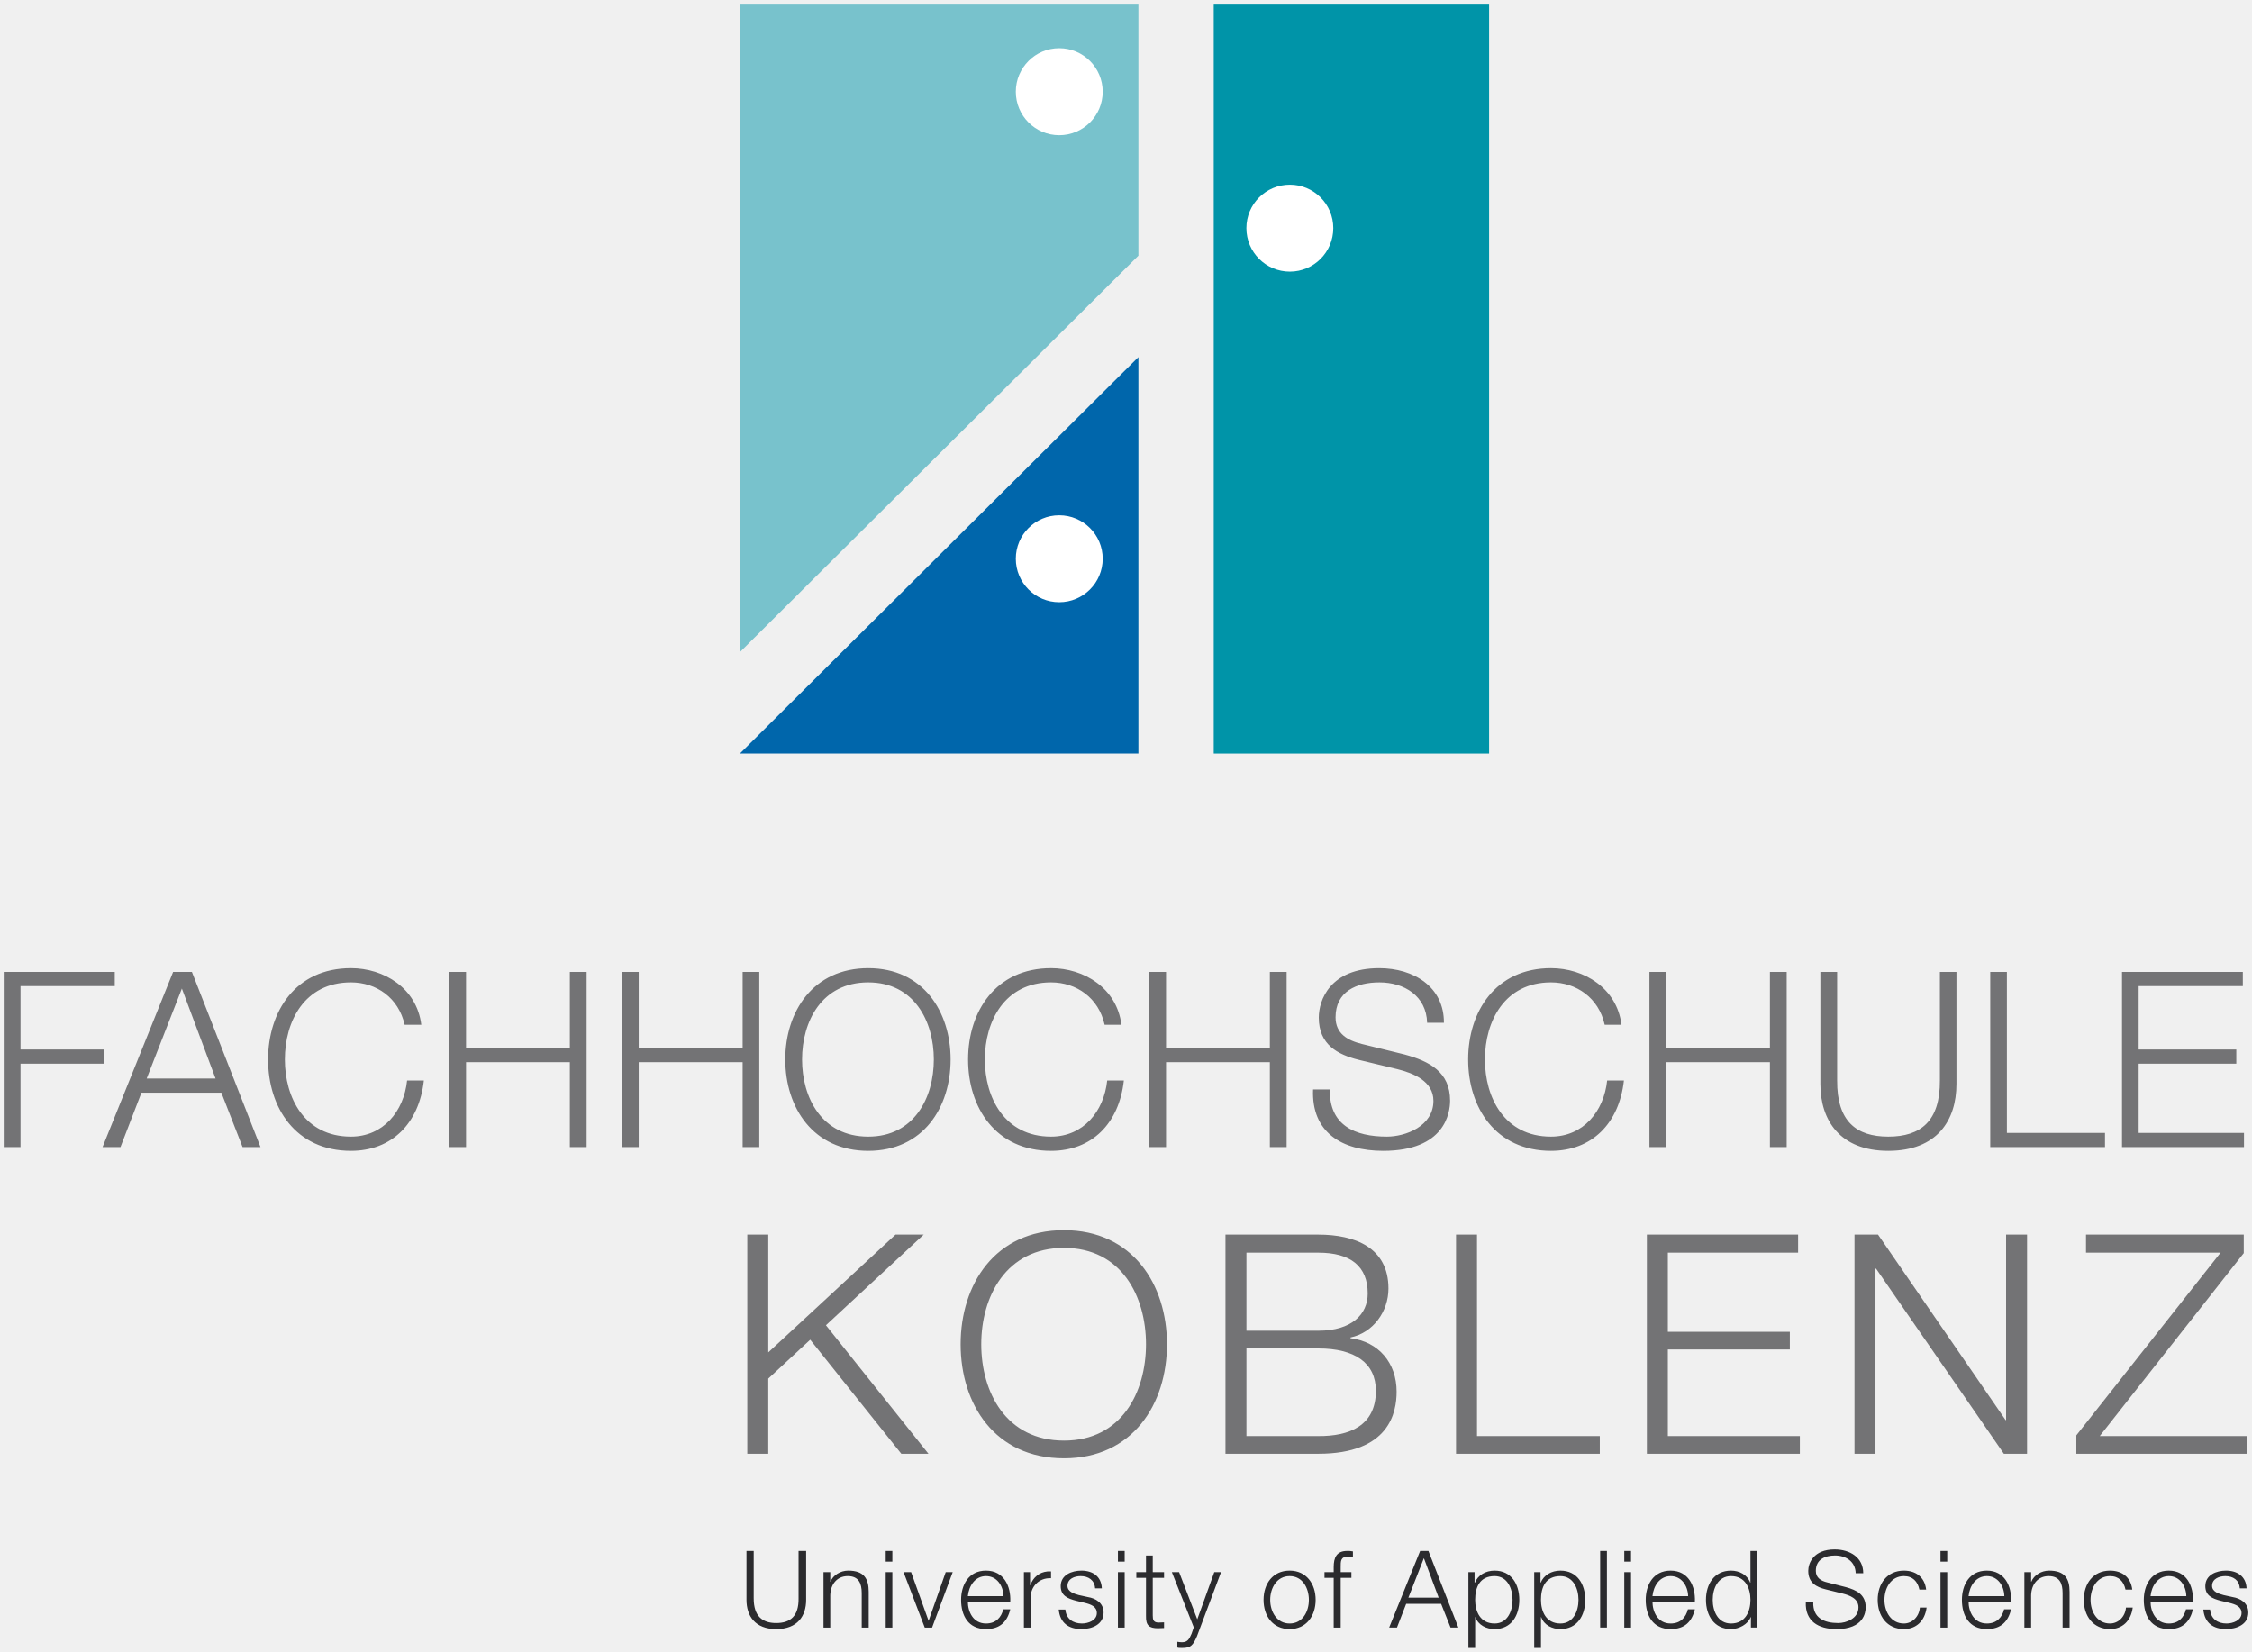
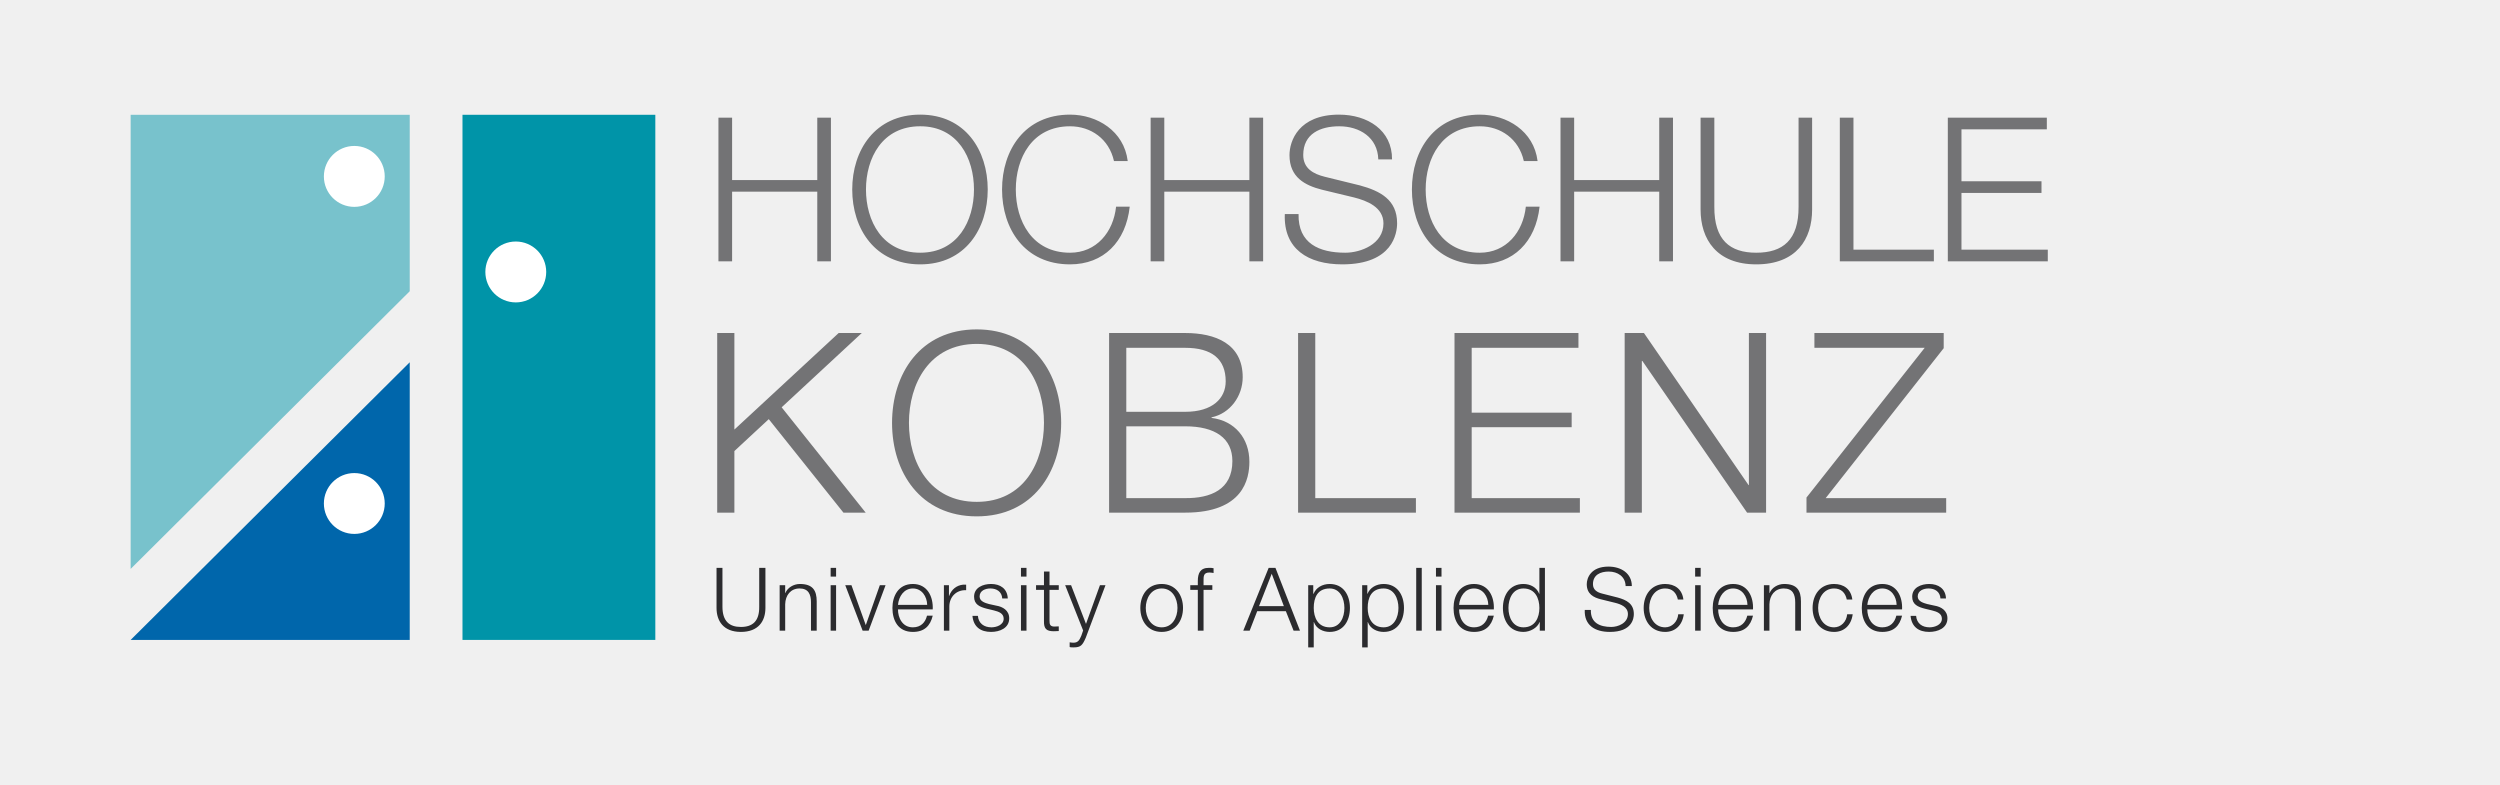
- <svg xmlns="http://www.w3.org/2000/svg" version="1.1" width="604.022" height="443.043" viewBox="0 0 483.218 354.434" id="svg2">
+ <svg xmlns="http://www.w3.org/2000/svg" version="1.1" width="957.48" height="300.488" viewBox="0 0 765.984 240.39" id="svg2">
  <defs id="defs4">
    <filter filterUnits="objectBoundingBox" x="0" y="0" width="1" height="1" color-interpolation-filters="sRGB" id="alpha">
      <feColorMatrix id="feColorMatrix37" values="0 0 0 0 1 0 0 0 0 1 0 0 0 0 1 0 0 0 1 0" in="SourceGraphic" type="matrix" />
    </filter>
    <clipPath id="clip9-1">
-       <path d="m 0,1052.363 744.098,0 L 744.098,0 0,0 0,1052.363 z m 0,0" id="path56-7" />
+       <path d="M 0,1052.363 H 744.098 V 0 H 0 Z m 0,0" id="path56-7" />
    </clipPath>
  </defs>
  <g transform="translate(-103.4885,-33.76809)" id="misc2svg">
-     <path d="m 262.25,34.568 0,139.141 85.509,-85.081 0,-54.061" id="path187" style="fill:#78c2cc;fill-opacity:1;fill-rule:nonzero;stroke:none" />
-     <path d="m 363.923,34.568 0,160.896 59.084,0 0,-160.896" id="path189" style="fill:#0094a8;fill-opacity:1;fill-rule:nonzero;stroke:none" />
-     <path d="m 347.759,110.394 0,85.07 -85.509,0" id="path191" style="fill:#0066ab;fill-opacity:1;fill-rule:nonzero;stroke:none" />
-     <g transform="matrix(2.742123,0,0,2.742123,-1339.879,-62.59522)" clip-path="url(#clip9-1)" id="g193">
+     <path d="M 143.519,68.937 V 208.079 l 85.509,-85.081 V 68.937" id="path187" style="fill:#78c2cc;fill-opacity:1;fill-rule:nonzero;stroke:none" />
+     <path d="M 245.192,68.937 V 229.834 h 59.084 V 68.937" id="path189" style="fill:#0094a8;fill-opacity:1;fill-rule:nonzero;stroke:none" />
+     <path d="m 229.029,144.764 v 85.07 h -85.509" id="path191" style="fill:#0066ab;fill-opacity:1;fill-rule:nonzero;stroke:none" />
+     <g transform="matrix(2.742123,0,0,2.742123,-1458.609,-28.22584)" clip-path="url(#clip9-1)" id="g193">
      <path d="m 609.254,45.723 c 1.879,0 3.402,-1.523 3.402,-3.402 0,-1.883 -1.523,-3.406 -3.402,-3.406 -1.875,0 -3.398,1.523 -3.398,3.406 0,1.879 1.523,3.402 3.398,3.402" id="path195" style="fill:#ffffff;fill-opacity:1;fill-rule:nonzero;stroke:none" />
      <path d="m 627.301,56.398 c 1.875,0 3.398,-1.523 3.398,-3.406 0,-1.875 -1.523,-3.398 -3.398,-3.398 -1.879,0 -3.402,1.523 -3.402,3.398 0,1.883 1.523,3.406 3.402,3.406" id="path197" style="fill:#ffffff;fill-opacity:1;fill-rule:nonzero;stroke:none" />
      <path d="m 609.254,82.266 c 1.879,0 3.402,-1.523 3.402,-3.402 0,-1.875 -1.523,-3.398 -3.402,-3.398 -1.879,0 -3.398,1.523 -3.398,3.398 0,1.879 1.52,3.402 3.398,3.402" id="path199" style="fill:#ffffff;fill-opacity:1;fill-rule:nonzero;stroke:none" />
    </g>
-     <path d="m 94.125,259.688 c -14.862,0 -22.219,11.646 -22.219,24.5 0,12.854 7.357,24.5 22.219,24.5 10.979,0 18.291,-7.36 19.562,-18.875 l -4.5,0 c -0.87,8.301 -6.426,15.062 -15.062,15.062 -12.452,0 -17.719,-10.445 -17.719,-20.688 0,-10.243 5.267,-20.688 17.719,-20.688 6.829,0 12.8,4.145 14.406,11.375 l 4.469,0 c -1.205,-9.841 -10.038,-15.188 -18.875,-15.188 z m 138.75,0 c -14.795,0 -22.25,11.646 -22.25,24.5 0,12.854 7.455,24.5 22.25,24.5 14.728,0 22.094,-11.646 22.094,-24.5 0,-12.854 -7.366,-24.5 -22.094,-24.5 z m 49.031,0 c -14.862,0 -22.25,11.646 -22.25,24.5 0,12.854 7.388,24.5 22.25,24.5 10.979,0 18.259,-7.36 19.531,-18.875 l -4.469,0 c -0.87,8.301 -6.426,15.062 -15.062,15.062 -12.452,0 -17.75,-10.445 -17.75,-20.688 0,-10.243 5.298,-20.688 17.75,-20.688 6.829,0 12.768,4.145 14.375,11.375 l 4.5,0 c -1.205,-9.841 -10.038,-15.188 -18.875,-15.188 z m 88.031,0 c -13.255,0 -16.219,8.631 -16.219,13.25 0,7.297 5.104,9.907 10.594,11.312 l 10.5,2.531 c 4.285,1.071 9.656,3.211 9.656,8.5 0,6.829 -7.515,9.594 -12.469,9.594 -8.569,0 -15.513,-3.016 -15.312,-12.656 l -4.5,0 c -0.469,11.448 7.632,16.469 18.812,16.469 16.603,0 17.938,-10.255 17.938,-13.469 0,-7.699 -5.56,-10.567 -12.188,-12.375 l -11.438,-2.812 c -3.816,-0.937 -7.094,-2.738 -7.094,-7.156 0,-6.962 5.622,-9.375 11.781,-9.375 6.628,0 12.58,3.614 12.781,10.844 l 4.5,0 c 0.067,-9.64 -8.105,-14.656 -17.344,-14.656 z m 46.062,0 c -14.862,0 -22.219,11.646 -22.219,24.5 0,12.854 7.357,24.5 22.219,24.5 10.979,0 18.29,-7.36 19.562,-18.875 l -4.5,0 c -0.87,8.301 -6.426,15.062 -15.062,15.062 -12.452,0 -17.719,-10.445 -17.719,-20.688 0,-10.243 5.267,-20.688 17.719,-20.688 6.829,0 12.8,4.145 14.406,11.375 l 4.5,0 C 433.701,265.034 424.837,259.688 416,259.688 z m -415,1 0,47 4.5,0 0,-22.375 22.469,0 0,-3.812 -22.469,0 0,-17 25.281,0 0,-3.812 -29.781,0 z m 45.438,0 -18.938,47 4.812,0 5.625,-14.594 21.438,0 5.688,14.594 4.812,0 -18.406,-47 -5.031,0 z m 74.062,0 0,47 4.5,0 0,-22.781 27.844,0 0,22.781 4.5,0 0,-47 -4.5,0 0,20.406 -27.844,0 0,-20.406 -4.5,0 z m 46.344,0 0,47 4.469,0 0,-22.781 27.875,0 0,22.781 4.469,0 0,-47 -4.469,0 0,20.406 -27.875,0 0,-20.406 -4.469,0 z m 141.438,0 0,47 4.469,0 0,-22.781 27.844,0 0,22.781 4.5,0 0,-47 -4.5,0 0,20.406 -27.844,0 0,-20.406 -4.469,0 z m 134.125,0 0,47 4.469,0 0,-22.781 27.844,0 0,22.781 4.5,0 0,-47 -4.5,0 0,20.406 -27.844,0 0,-20.406 -4.469,0 z m 45.844,0 0,30.062 c 0,9.707 5.231,17.938 18.219,17.938 13.121,0 18.281,-8.23 18.281,-17.938 l 0,-30.062 -4.438,0 0,29.125 c 0.067,10.912 -5.141,15.062 -13.844,15.062 -8.636,0 -13.786,-4.15 -13.719,-15.062 l 0,-29.125 -4.5,0 z m 45.562,0 0,47 30.781,0 0,-3.812 -26.312,0 0,-43.188 -4.469,0 z m 35.344,0 0,47 32.719,0 0,-3.812 -28.25,0 0,-18.562 26.188,0 0,-3.812 -26.188,0 0,-17 27.938,0 0,-3.812 -32.406,0 z M 232.875,263.5 c 12.318,0 17.594,10.445 17.594,20.688 0,10.243 -5.276,20.688 -17.594,20.688 -12.452,0 -17.75,-10.445 -17.75,-20.688 0,-10.243 5.298,-20.688 17.75,-20.688 z m -184.094,1.656 9.031,24.125 -18.469,0 9.438,-24.125 z m 236.594,64.812 c -18.544,0 -27.719,14.594 -27.719,30.594 0,16.067 9.175,30.594 27.719,30.594 18.41,0 27.625,-14.527 27.625,-30.594 0,-16 -9.215,-30.594 -27.625,-30.594 z m -84.938,1.188 0,58.781 5.625,0 0,-20.156 11.25,-10.438 24.438,30.594 7.281,0 -27.5,-34.469 26.219,-24.312 -7.562,0 -34.125,31.594 0,-31.594 -5.625,0 z m 128.25,0 0,58.781 24.906,0 c 19.08,0 21,-11.1 21,-16.656 0,-7.699 -4.81,-13.406 -12.375,-14.344 l 0,-0.188 c 6.092,-1.272 10.188,-6.966 10.188,-13.125 0,-10.979 -8.971,-14.469 -18.812,-14.469 l -24.906,0 z m 61.844,0 0,58.781 38.562,0 0,-4.75 -32.938,0 0,-54.031 -5.625,0 z m 51.188,0 0,58.781 41.031,0 0,-4.75 -35.406,0 0,-23.219 32.719,0 0,-4.75 -32.719,0 0,-21.219 34.938,0 0,-4.844 -40.562,0 z m 55.688,0 0,58.781 5.625,0 0,-49.656 0.156,0 34.281,49.656 6.219,0 0,-58.781 -5.625,0 0,49.75 -0.125,0 -34.219,-49.75 -6.312,0 z m 62.094,0 0,4.844 36.094,0 -38.688,49 0,4.938 45.719,0 0,-4.75 -39.438,0 38.625,-49.062 0,-4.969 -42.312,0 z m -274.125,3.562 c 15.465,0 22,13.057 22,25.844 0,12.854 -6.535,25.844 -22,25.844 -15.532,0 -22.188,-12.99 -22.188,-25.844 0,-12.787 6.656,-25.844 22.188,-25.844 z M 334.312,336 l 19.281,0 c 8.703,0 13.25,3.672 13.25,10.969 0,5.557 -4.279,9.969 -13.25,9.969 l -19.281,0 0,-20.938 z m 0,25.688 19.281,0 c 9.774,0 15.438,3.877 15.438,11.375 0,9.372 -7.136,12.192 -15.438,12.125 l -19.281,0 0,-23.5 z" transform="matrix(0.8,0,0,0.8,103.4885,33.76809)" id="path201" style="fill:#737375;fill-opacity:1;fill-rule:nonzero;stroke:none" />
-     <path d="m 492.094,415.594 c -5.757,0 -7.094,3.742 -7.094,5.75 0,3.213 2.211,4.366 4.688,4.969 l 4.562,1.125 c 1.875,0.469 4.219,1.344 4.219,3.688 0,3.013 -3.295,4.219 -5.438,4.219 -3.749,0 -6.821,-1.345 -6.688,-5.562 l -2,0 c -0.201,5.021 3.332,7.188 8.219,7.188 7.297,0 7.844,-4.438 7.844,-5.844 0,-3.414 -2.403,-4.603 -5.281,-5.406 l -5.031,-1.281 c -1.674,-0.402 -3.062,-1.219 -3.062,-3.094 0,-3.08 2.478,-4.125 5.156,-4.125 2.879,0 5.464,1.604 5.531,4.75 l 2.031,0 c 0,-4.218 -3.573,-6.375 -7.656,-6.375 z M 200.219,416 l 0,13.125 c 0,4.285 2.278,7.844 7.969,7.844 5.757,0 8.031,-3.559 8.031,-7.844 l 0,-13.125 -2.031,0 0,12.719 c 0.067,4.753 -2.184,6.625 -6,6.625 -3.749,0 -6.031,-1.872 -6.031,-6.625 l 0,-12.719 -1.938,0 z m 37.344,0 0,2.875 1.781,0 0,-2.875 -1.781,0 z m 62.281,0 0,2.875 1.812,0 0,-2.875 -1.812,0 z m 61.5,0 c -2.879,0 -3.625,1.8 -3.625,4.344 l 0,1.344 -2.469,0 0,1.531 2.469,0 0,13.344 1.875,0 0,-13.344 2.875,0 0,-1.531 -2.875,0 0,-1.281 c 0,-1.607 -0.071,-2.875 1.938,-2.875 0.469,0 0.875,0.089 1.344,0.156 l 0,-1.562 C 362.272,415.991 361.879,416 361.344,416 z m 19.562,0 -8.312,20.562 2.094,0 2.469,-6.375 9.375,0 2.531,6.375 2.094,0 L 383.125,416 l -2.219,0 z m 48.281,0 0,20.562 1.812,0 0,-20.562 -1.812,0 z m 6.469,0 0,2.875 1.812,0 0,-2.875 -1.812,0 z m 33.844,0 0,8.5 -0.062,0 c -0.803,-2.142 -2.947,-3.219 -5.156,-3.219 -4.485,0 -6.719,3.626 -6.719,7.844 0,4.218 2.233,7.844 6.719,7.844 2.142,0 4.545,-1.277 5.281,-3.219 l 0.062,0 0,2.812 1.688,0 0,-20.562 -1.812,0 z m 50.969,0 0,2.875 1.812,0 0,-2.875 -1.812,0 z m -213.094,1.219 0,4.469 -2.594,0 0,1.531 2.594,0 0,10.188 c -0.067,2.544 0.809,3.344 3.219,3.344 0.536,0 1.089,-0.062 1.625,-0.062 l 0,-1.531 c -0.536,0 -1.094,0.062 -1.562,0.062 -1.339,-0.067 -1.469,-0.799 -1.469,-1.938 l 0,-10.062 3.031,0 0,-1.531 -3.031,0 0,-4.469 -1.812,0 z m 74.531,0.719 3.969,10.594 -8.125,0 4.156,-10.594 z M 227.5,421.281 c -2.075,0 -4.081,1.228 -4.75,2.969 l -0.062,0 0,-2.562 -1.812,0 0,14.875 1.812,0 0,-8.656 c 0.067,-2.946 1.809,-5.156 4.688,-5.156 2.946,0 3.75,1.952 3.75,4.562 l 0,9.25 1.875,0 0,-9.594 c 0,-3.548 -1.282,-5.688 -5.5,-5.688 z m 36.969,0 c -4.753,0 -6.688,3.961 -6.688,7.844 0,4.218 1.934,7.844 6.688,7.844 3.749,0 5.697,-1.965 6.5,-5.312 l -1.875,0 c -0.536,2.209 -2.014,3.812 -4.625,3.812 -3.481,0 -4.875,-3.197 -4.875,-5.875 l 11.375,0 c 0.201,-4.151 -1.747,-8.312 -6.5,-8.312 z m 25.594,0 c -2.611,0 -5.562,1.144 -5.562,4.156 0,2.544 1.813,3.335 4.156,3.938 L 291,429.938 c 1.607,0.402 3.188,0.978 3.188,2.719 0,2.008 -2.326,2.812 -4,2.812 -2.41,0 -4.237,-1.273 -4.438,-3.75 l -1.781,0 c 0.335,3.615 2.679,5.25 6.094,5.25 2.812,0 5.938,-1.224 5.938,-4.438 0,-2.611 -2.143,-3.822 -4.219,-4.156 l -2.406,-0.531 c -1.205,-0.335 -3.062,-0.862 -3.062,-2.469 0,-1.942 1.925,-2.625 3.531,-2.625 2.075,0 3.741,1.072 3.875,3.281 l 1.812,0 c -0.134,-3.213 -2.456,-4.75 -5.469,-4.75 z m 55.844,0 c -4.552,0 -7,3.559 -7,7.844 0,4.285 2.448,7.844 7,7.844 4.485,0 6.969,-3.559 6.969,-7.844 0,-4.285 -2.483,-7.844 -6.969,-7.844 z m 54.969,0 c -2.41,0 -4.478,1.21 -5.281,3.219 l -0.094,0 0,-2.812 -1.656,0 0,20.344 1.812,0 0,-8.281 0.062,0 c 0.736,2.142 2.947,3.219 5.156,3.219 4.485,0 6.625,-3.626 6.625,-7.844 0,-4.218 -2.14,-7.844 -6.625,-7.844 z m 17.656,0 c -2.41,0 -4.478,1.21 -5.281,3.219 l -0.062,0 0,-2.812 -1.688,0 0,20.344 1.812,0 0,-8.281 0.062,0 c 0.736,2.142 2.947,3.219 5.156,3.219 4.485,0 6.656,-3.626 6.656,-7.844 0,-4.218 -2.171,-7.844 -6.656,-7.844 z m 29.562,0 c -4.753,0 -6.688,3.961 -6.688,7.844 0,4.218 1.934,7.844 6.688,7.844 3.749,0 5.697,-1.965 6.5,-5.312 l -1.875,0 c -0.536,2.209 -2.014,3.812 -4.625,3.812 -3.481,0 -4.875,-3.197 -4.875,-5.875 l 11.375,0 c 0.201,-4.151 -1.747,-8.312 -6.5,-8.312 z m 62.562,0 c -4.552,0 -7.031,3.559 -7.031,7.844 0,4.285 2.479,7.844 7.031,7.844 3.28,0 5.625,-2.166 6.094,-5.781 l -1.812,0 c -0.201,2.477 -2.072,4.281 -4.281,4.281 -3.481,0 -5.219,-3.197 -5.219,-6.344 0,-3.146 1.738,-6.375 5.219,-6.375 2.343,0 3.688,1.416 4.156,3.625 l 1.812,0 c -0.402,-3.414 -2.822,-5.094 -5.969,-5.094 z m 22.25,0 c -4.753,0 -6.688,3.961 -6.688,7.844 0,4.218 1.934,7.844 6.688,7.844 3.749,0 5.697,-1.965 6.5,-5.312 l -1.875,0 c -0.536,2.209 -2.014,3.812 -4.625,3.812 -3.481,0 -4.906,-3.197 -4.906,-5.875 l 11.406,0 c 0.201,-4.151 -1.747,-8.312 -6.5,-8.312 z m 16.688,0 c -2.075,0 -4.081,1.228 -4.75,2.969 l -0.062,0 0,-2.562 -1.812,0 0,14.875 1.812,0 0,-8.656 c 0.067,-2.946 1.809,-5.156 4.688,-5.156 2.946,0 3.75,1.952 3.75,4.562 l 0,9.25 1.875,0 0,-9.594 c 0,-3.548 -1.282,-5.688 -5.5,-5.688 z m 16.344,0 c -4.552,0 -7.031,3.559 -7.031,7.844 0,4.285 2.479,7.844 7.031,7.844 3.28,0 5.625,-2.166 6.094,-5.781 l -1.812,0 c -0.201,2.477 -2.072,4.281 -4.281,4.281 -3.481,0 -5.219,-3.197 -5.219,-6.344 0,-3.146 1.738,-6.375 5.219,-6.375 2.343,0 3.688,1.416 4.156,3.625 l 1.812,0 c -0.402,-3.414 -2.822,-5.094 -5.969,-5.094 z m 15.781,0 c -4.753,0 -6.719,3.961 -6.719,7.844 0,4.218 1.966,7.844 6.719,7.844 3.749,0 5.665,-1.965 6.469,-5.312 l -1.875,0 c -0.536,2.209 -1.983,3.812 -4.594,3.812 -3.481,0 -4.906,-3.197 -4.906,-5.875 l 11.375,0 c 0.201,-4.151 -1.716,-8.312 -6.469,-8.312 z m 15.344,0 c -2.611,0 -5.562,1.144 -5.562,4.156 0,2.544 1.813,3.335 4.156,3.938 L 598,429.938 c 1.607,0.402 3.219,0.978 3.219,2.719 0,2.008 -2.358,2.812 -4.031,2.812 -2.41,0 -4.205,-1.273 -4.406,-3.75 l -1.812,0 c 0.335,3.615 2.679,5.25 6.094,5.25 2.812,0 5.969,-1.224 5.969,-4.438 0,-2.611 -2.143,-3.822 -4.219,-4.156 l -2.406,-0.531 c -1.205,-0.335 -3.094,-0.862 -3.094,-2.469 0,-1.942 1.956,-2.625 3.562,-2.625 2.075,0 3.741,1.072 3.875,3.281 l 1.812,0 c -0.134,-3.213 -2.487,-4.75 -5.5,-4.75 z M 280.938,421.5 c -2.19,0.212 -3.832,1.579 -4.594,3.688 l -0.062,0 0,-3.5 -1.656,0 0,14.875 1.781,0 0,-7.906 c 0,-3.08 2.22,-5.478 5.5,-5.344 l 0,-1.812 c -0.335,-0.017 -0.656,-0.03 -0.969,0 z m -43.375,0.188 0,14.875 1.781,0 0,-14.875 -1.781,0 z m 4.781,0 5.688,14.875 1.969,0 5.531,-14.875 -1.875,0 -4.594,13.062 -4.688,-13.062 -2.031,0 z m 57.5,0 0,14.875 1.812,0 0,-14.875 -1.812,0 z m 14.469,0 5.875,14.812 -0.594,1.719 C 318.991,439.558 318.607,440.5 317,440.5 c -0.402,0 -0.817,-0.058 -1.219,-0.125 l 0,1.531 c 0.268,0.134 0.674,0.125 1.344,0.125 2.276,0 2.866,-0.711 3.938,-3.188 l 6.438,-17.156 -1.812,0 -4.562,12.656 -4.875,-12.656 -1.938,0 z m 121.344,0 0,14.875 1.812,0 0,-14.875 -1.812,0 z m 84.812,0 0,14.875 1.812,0 0,-14.875 -1.812,0 z m -256,1.062 c 2.946,0 4.621,2.63 4.688,5.375 l -9.562,0 c 0.268,-2.745 1.929,-5.375 4.875,-5.375 z m 81.438,0 c 3.481,0 5.156,3.229 5.156,6.375 0,3.146 -1.675,6.344 -5.156,6.344 -3.481,0 -5.219,-3.197 -5.219,-6.344 0,-3.146 1.738,-6.375 5.219,-6.375 z m 54.969,0 c 3.414,0 4.812,3.295 4.812,6.375 0,3.08 -1.398,6.344 -4.812,6.344 -3.883,0 -5.219,-3.264 -5.219,-6.344 0,-3.347 1.202,-6.375 5.219,-6.375 z m 17.656,0 c 3.414,0 4.844,3.295 4.844,6.375 0,3.08 -1.429,6.344 -4.844,6.344 -3.883,0 -5.219,-3.264 -5.219,-6.344 0,-3.347 1.202,-6.375 5.219,-6.375 z m 29.562,0 c 2.946,0 4.621,2.63 4.688,5.375 l -9.562,0 c 0.268,-2.745 1.929,-5.375 4.875,-5.375 z m 16.188,0 c 3.883,0 5.219,3.295 5.219,6.375 0,3.08 -1.336,6.344 -5.219,6.344 -3.481,0 -4.906,-3.264 -4.906,-6.344 0,-3.08 1.425,-6.375 4.906,-6.375 z m 68.625,0 c 2.946,0 4.621,2.63 4.688,5.375 l -9.594,0 c 0.268,-2.745 1.961,-5.375 4.906,-5.375 z m 48.812,0 c 2.946,0 4.621,2.63 4.688,5.375 l -9.594,0 c 0.268,-2.745 1.961,-5.375 4.906,-5.375 z" transform="matrix(0.8,0,0,0.8,103.4885,33.76809)" id="path303" style="fill:#2b2b2e;fill-opacity:1;fill-rule:nonzero;stroke:none" />
+     <path d="m 385.437,68.89 c -13.852,0 -20.832,10.904 -20.832,22.939 0,12.034 6.98,22.939 20.832,22.939 13.79,0 20.686,-10.904 20.686,-22.939 0,-12.034 -6.896,-22.939 -20.686,-22.939 z m 45.906,0 c -13.915,0 -20.832,10.904 -20.832,22.939 0,12.034 6.917,22.939 20.832,22.939 10.279,0 17.096,-6.891 18.286,-17.672 h -4.184 c -0.815,7.772 -6.017,14.103 -14.103,14.103 -11.658,0 -16.619,-9.779 -16.619,-19.369 0,-9.59 4.96,-19.369 16.619,-19.369 6.393,0 11.955,3.881 13.459,10.65 h 4.213 C 447.887,73.896 439.617,68.89 431.343,68.89 Z m 82.421,0 c -12.411,0 -15.185,8.081 -15.185,12.406 0,6.832 4.779,9.275 9.919,10.592 l 9.831,2.37 c 4.011,1.003 9.041,3.007 9.041,7.958 0,6.393 -7.036,8.982 -11.674,8.982 -8.023,0 -14.525,-2.824 -14.337,-11.85 h -4.213 c -0.439,10.718 7.146,15.419 17.614,15.419 15.545,0 16.794,-9.602 16.794,-12.61 0,-7.208 -5.205,-9.894 -11.411,-11.586 l -10.709,-2.633 c -3.573,-0.877 -6.642,-2.563 -6.642,-6.7 0,-6.519 5.264,-8.777 11.03,-8.777 6.205,0 11.779,3.383 11.967,10.153 h 4.213 c 0.063,-9.026 -7.589,-13.722 -16.238,-13.722 z m 43.127,0 c -13.915,0 -20.803,10.904 -20.803,22.939 0,12.034 6.888,22.939 20.803,22.939 10.279,0 17.125,-6.891 18.316,-17.672 h -4.213 c -0.815,7.772 -6.017,14.103 -14.103,14.103 -11.658,0 -16.589,-9.779 -16.589,-19.369 0,-9.59 4.931,-19.369 16.589,-19.369 6.393,0 11.984,3.881 13.488,10.65 h 4.213 c -1.128,-9.214 -9.428,-14.22 -17.701,-14.22 z m -233.277,0.936 v 44.005 h 4.184 V 92.502 h 26.098 v 21.329 h 4.184 V 69.826 h -4.184 V 88.932 H 327.798 V 69.826 Z m 132.423,0 v 44.005 h 4.184 V 92.502 h 26.069 v 21.329 h 4.213 V 69.826 h -4.213 V 88.932 H 460.221 V 69.826 Z m 125.577,0 v 44.005 h 4.184 V 92.502 h 26.069 v 21.329 h 4.213 V 69.826 h -4.213 V 88.932 H 585.798 V 69.826 Z m 42.922,0 v 28.147 c 0,9.089 4.898,16.794 17.058,16.794 12.285,0 17.116,-7.706 17.116,-16.794 V 69.826 h -4.155 v 27.269 c 0.063,10.217 -4.813,14.103 -12.961,14.103 -8.086,0 -12.907,-3.886 -12.844,-14.103 V 69.826 Z m 42.659,0 v 44.005 h 28.819 v -3.57 H 671.378 V 69.826 Z m 33.091,0 v 44.005 h 30.633 v -3.57 H 704.47 V 92.882 H 728.988 V 89.312 H 704.47 V 73.396 h 26.157 v -3.57 z m -314.849,2.633 c 11.533,0 16.472,9.779 16.472,19.369 0,9.59 -4.939,19.369 -16.472,19.369 -11.658,0 -16.619,-9.779 -16.619,-19.369 0,-9.59 4.96,-19.369 16.619,-19.369 z m 17.321,62.232 c -17.362,0 -25.952,13.663 -25.952,28.644 0,15.043 8.59,28.644 25.952,28.644 17.237,0 25.864,-13.601 25.864,-28.644 0,-14.98 -8.627,-28.644 -25.864,-28.644 z m -79.524,1.112 v 55.035 h 5.266 v -18.872 l 10.533,-9.772 22.88,28.644 h 6.817 l -25.747,-32.272 24.548,-22.763 h -7.081 l -31.95,29.58 v -29.58 z m 120.076,0 v 55.035 h 23.319 c 17.864,0 19.662,-10.392 19.662,-15.595 0,-7.208 -4.504,-12.552 -11.586,-13.43 v -0.176 c 5.704,-1.191 9.538,-6.522 9.538,-12.288 0,-10.279 -8.4,-13.547 -17.614,-13.547 z m 57.902,0 v 55.035 h 36.105 v -4.447 h -30.838 v -50.588 z m 47.925,0 v 55.035 h 38.416 v -4.447 h -33.15 v -21.739 h 30.633 v -4.447 h -30.633 v -19.866 h 32.711 v -4.535 z m 52.138,0 v 55.035 h 5.266 v -46.491 h 0.146 l 32.096,46.491 h 5.822 v -55.035 h -5.266 v 46.579 h -0.117 l -32.038,-46.579 z m 58.136,0 v 4.535 h 33.793 l -36.222,45.877 v 4.623 h 42.805 v -4.447 h -36.924 l 36.163,-45.936 v -4.652 z m -256.654,3.335 c 14.479,0 20.598,12.225 20.598,24.197 0,12.034 -6.119,24.197 -20.598,24.197 -14.542,0 -20.773,-12.162 -20.773,-24.197 0,-11.972 6.232,-24.197 20.773,-24.197 z m 45.819,1.2 h 18.052 c 8.148,0 12.406,3.438 12.406,10.27 0,5.202 -4.007,9.333 -12.406,9.333 h -18.052 z m 0,24.05 h 18.052 c 9.151,0 14.454,3.63 14.454,10.65 0,8.775 -6.681,11.415 -14.454,11.352 h -18.052 z" id="path201" style="fill:#737375;fill-opacity:1;fill-rule:nonzero;stroke:none;stroke-width:0.8" />
+     <path d="m 596.302,207.37 c -5.39,0 -6.642,3.503 -6.642,5.384 0,3.009 2.07,4.088 4.389,4.652 l 4.272,1.053 c 1.755,0.439 3.95,1.259 3.95,3.452 0,2.821 -3.085,3.95 -5.091,3.95 -3.51,0 -6.387,-1.259 -6.261,-5.208 h -1.873 c -0.188,4.701 3.119,6.729 7.695,6.729 6.832,0 7.344,-4.155 7.344,-5.471 0,-3.197 -2.249,-4.31 -4.945,-5.062 l -4.711,-1.2 c -1.567,-0.376 -2.867,-1.142 -2.867,-2.897 0,-2.883 2.32,-3.862 4.828,-3.862 2.695,0 5.116,1.501 5.179,4.447 h 1.902 c 0,-3.949 -3.345,-5.969 -7.168,-5.969 z m -273.273,0.38 v 12.288 c 0,4.011 2.133,7.344 7.461,7.344 5.39,0 7.519,-3.332 7.519,-7.344 V 207.75 h -1.902 v 11.908 c 0.063,4.45 -2.045,6.203 -5.618,6.203 -3.51,0 -5.647,-1.753 -5.647,-6.203 V 207.75 Z m 34.964,0 v 2.692 h 1.668 v -2.692 z m 58.312,0 v 2.692 h 1.697 v -2.692 z m 57.58,0 c -2.695,0 -3.394,1.685 -3.394,4.067 v 1.258 h -2.311 v 1.434 h 2.311 v 12.493 h 1.756 v -12.493 h 2.692 v -1.434 h -2.692 v -1.2 c 0,-1.504 -0.066,-2.692 1.814,-2.692 0.439,0 0.819,0.083 1.258,0.146 v -1.463 c -0.564,-0.125 -0.932,-0.117 -1.434,-0.117 z m 18.316,0 -7.783,19.252 h 1.96 l 2.311,-5.969 h 8.777 l 2.37,5.969 h 1.96 l -7.519,-19.252 z m 45.204,0 v 19.252 h 1.697 V 207.75 Z m 6.056,0 v 2.692 h 1.697 v -2.692 z m 31.687,0 v 7.958 h -0.059 c -0.752,-2.006 -2.759,-3.014 -4.828,-3.014 -4.2,0 -6.291,3.395 -6.291,7.344 0,3.949 2.091,7.344 6.291,7.344 2.006,0 4.255,-1.196 4.945,-3.014 h 0.059 v 2.633 h 1.58 V 207.75 Z m 47.72,0 v 2.692 h 1.697 v -2.692 z m -199.513,1.141 v 4.184 h -2.428 v 1.434 h 2.428 v 9.538 c -0.063,2.382 0.757,3.131 3.014,3.131 0.501,0 1.02,-0.059 1.521,-0.059 v -1.434 c -0.501,0 -1.024,0.059 -1.463,0.059 -1.254,-0.063 -1.375,-0.748 -1.375,-1.814 v -9.421 h 2.838 v -1.434 h -2.838 v -4.184 z m 69.781,0.673 3.716,9.919 h -7.607 z m -144.565,3.131 c -1.943,0 -3.82,1.15 -4.447,2.78 h -0.059 v -2.399 h -1.697 v 13.927 h 1.697 v -8.105 c 0.063,-2.758 1.694,-4.828 4.389,-4.828 2.758,0 3.511,1.827 3.511,4.272 v 8.66 h 1.756 v -8.982 c 0,-3.322 -1.201,-5.325 -5.149,-5.325 z m 34.613,0 c -4.45,0 -6.261,3.708 -6.261,7.344 0,3.949 1.811,7.344 6.261,7.344 3.51,0 5.334,-1.84 6.086,-4.974 h -1.756 c -0.501,2.068 -1.886,3.57 -4.33,3.57 -3.259,0 -4.564,-2.993 -4.564,-5.501 h 10.65 c 0.188,-3.886 -1.635,-7.783 -6.086,-7.783 z m 23.963,0 c -2.444,0 -5.208,1.071 -5.208,3.891 0,2.382 1.698,3.122 3.891,3.687 l 2.194,0.527 c 1.504,0.376 2.984,0.916 2.984,2.545 0,1.88 -2.178,2.633 -3.745,2.633 -2.256,0 -3.967,-1.192 -4.155,-3.511 h -1.668 c 0.313,3.385 2.509,4.915 5.705,4.915 2.632,0 5.559,-1.146 5.559,-4.155 0,-2.445 -2.007,-3.578 -3.95,-3.891 l -2.253,-0.497 c -1.128,-0.314 -2.867,-0.807 -2.867,-2.311 0,-1.818 1.802,-2.458 3.306,-2.458 1.943,0 3.503,1.004 3.628,3.072 h 1.697 c -0.125,-3.009 -2.3,-4.447 -5.12,-4.447 z m 52.285,0 c -4.262,0 -6.554,3.332 -6.554,7.344 0,4.011 2.292,7.344 6.554,7.344 4.2,0 6.525,-3.332 6.525,-7.344 0,-4.011 -2.325,-7.344 -6.525,-7.344 z m 51.465,0 c -2.256,0 -4.192,1.133 -4.945,3.014 h -0.088 v -2.633 h -1.551 v 19.047 h 1.697 v -7.753 h 0.059 c 0.689,2.006 2.759,3.014 4.828,3.014 4.2,0 6.203,-3.395 6.203,-7.344 0,-3.949 -2.003,-7.344 -6.203,-7.344 z m 16.531,0 c -2.256,0 -4.192,1.133 -4.945,3.014 h -0.059 v -2.633 h -1.58 v 19.047 h 1.697 v -7.753 h 0.059 c 0.689,2.006 2.759,3.014 4.828,3.014 4.2,0 6.232,-3.395 6.232,-7.344 0,-3.949 -2.032,-7.344 -6.232,-7.344 z m 27.678,0 c -4.45,0 -6.261,3.708 -6.261,7.344 0,3.949 1.811,7.344 6.261,7.344 3.51,0 5.334,-1.84 6.086,-4.974 h -1.756 c -0.501,2.068 -1.886,3.57 -4.33,3.57 -3.259,0 -4.564,-2.993 -4.564,-5.501 h 10.65 c 0.188,-3.886 -1.635,-7.783 -6.086,-7.783 z m 58.575,0 c -4.262,0 -6.583,3.332 -6.583,7.344 0,4.011 2.321,7.344 6.583,7.344 3.071,0 5.267,-2.028 5.705,-5.413 h -1.697 c -0.188,2.319 -1.94,4.008 -4.008,4.008 -3.259,0 -4.886,-2.994 -4.886,-5.939 0,-2.946 1.627,-5.969 4.886,-5.969 2.194,0 3.453,1.325 3.891,3.394 h 1.697 c -0.376,-3.197 -2.642,-4.769 -5.588,-4.769 z m 20.832,0 c -4.45,0 -6.261,3.708 -6.261,7.344 0,3.949 1.811,7.344 6.261,7.344 3.51,0 5.334,-1.84 6.086,-4.974 h -1.756 c -0.501,2.068 -1.886,3.57 -4.33,3.57 -3.259,0 -4.594,-2.993 -4.594,-5.501 h 10.679 c 0.188,-3.886 -1.635,-7.783 -6.086,-7.783 z m 15.624,0 c -1.943,0 -3.82,1.15 -4.447,2.78 h -0.059 v -2.399 h -1.697 v 13.927 h 1.697 v -8.105 c 0.063,-2.758 1.694,-4.828 4.389,-4.828 2.758,0 3.511,1.827 3.511,4.272 v 8.66 h 1.756 v -8.982 c 0,-3.322 -1.201,-5.325 -5.149,-5.325 z m 15.302,0 c -4.262,0 -6.583,3.332 -6.583,7.344 0,4.011 2.321,7.344 6.583,7.344 3.071,0 5.267,-2.028 5.705,-5.413 h -1.697 c -0.188,2.319 -1.94,4.008 -4.008,4.008 -3.259,0 -4.886,-2.994 -4.886,-5.939 0,-2.946 1.627,-5.969 4.886,-5.969 2.194,0 3.453,1.325 3.891,3.394 h 1.697 c -0.376,-3.197 -2.642,-4.769 -5.588,-4.769 z m 14.775,0 c -4.45,0 -6.291,3.708 -6.291,7.344 0,3.949 1.84,7.344 6.291,7.344 3.51,0 5.304,-1.84 6.056,-4.974 h -1.756 c -0.501,2.068 -1.856,3.57 -4.301,3.57 -3.259,0 -4.594,-2.993 -4.594,-5.501 h 10.65 c 0.188,-3.886 -1.606,-7.783 -6.056,-7.783 z m 14.366,0 c -2.444,0 -5.208,1.071 -5.208,3.891 0,2.382 1.698,3.122 3.891,3.687 l 2.194,0.527 c 1.504,0.376 3.014,0.916 3.014,2.545 0,1.88 -2.207,2.633 -3.774,2.633 -2.256,0 -3.937,-1.192 -4.125,-3.511 h -1.697 c 0.314,3.385 2.509,4.915 5.705,4.915 2.633,0 5.588,-1.146 5.588,-4.155 0,-2.445 -2.007,-3.578 -3.95,-3.891 l -2.253,-0.497 c -1.128,-0.314 -2.897,-0.807 -2.897,-2.311 0,-1.818 1.831,-2.458 3.335,-2.458 1.943,0 3.503,1.004 3.628,3.072 h 1.697 c -0.125,-3.009 -2.329,-4.447 -5.149,-4.447 z m -295.977,0.205 c -2.051,0.199 -3.588,1.478 -4.301,3.452 h -0.059 v -3.277 h -1.551 v 13.927 h 1.668 v -7.402 c 0,-2.883 2.078,-5.129 5.149,-5.003 v -1.697 c -0.313,-0.016 -0.614,-0.028 -0.907,0 z m -40.611,0.176 v 13.927 h 1.668 v -13.927 z m 4.477,0 5.325,13.927 h 1.843 l 5.179,-13.927 h -1.756 l -4.301,12.23 -4.389,-12.23 z m 53.835,0 v 13.927 h 1.697 v -13.927 z m 13.547,0 5.501,13.868 -0.556,1.609 c -0.564,1.254 -0.924,2.136 -2.428,2.136 -0.376,0 -0.765,-0.054 -1.141,-0.117 v 1.434 c 0.251,0.125 0.631,0.117 1.258,0.117 2.131,0 2.684,-0.665 3.687,-2.984 l 6.027,-16.063 h -1.697 l -4.272,11.85 -4.564,-11.85 z m 113.61,0 v 13.927 h 1.697 v -13.927 z m 79.407,0 v 13.927 h 1.697 v -13.927 z m -239.684,0.995 c 2.758,0 4.326,2.463 4.389,5.032 h -8.953 c 0.251,-2.57 1.806,-5.032 4.564,-5.032 z m 76.247,0 c 3.259,0 4.828,3.023 4.828,5.969 0,2.946 -1.568,5.939 -4.828,5.939 -3.259,0 -4.886,-2.994 -4.886,-5.939 0,-2.946 1.627,-5.969 4.886,-5.969 z m 51.465,0 c 3.197,0 4.506,3.085 4.506,5.969 0,2.883 -1.309,5.939 -4.506,5.939 -3.635,0 -4.886,-3.056 -4.886,-5.939 0,-3.134 1.125,-5.969 4.886,-5.969 z m 16.531,0 c 3.197,0 4.535,3.085 4.535,5.969 0,2.883 -1.338,5.939 -4.535,5.939 -3.635,0 -4.886,-3.056 -4.886,-5.939 0,-3.134 1.125,-5.969 4.886,-5.969 z m 27.678,0 c 2.758,0 4.326,2.463 4.389,5.032 h -8.953 c 0.251,-2.57 1.806,-5.032 4.564,-5.032 z m 15.156,0 c 3.635,0 4.886,3.085 4.886,5.969 0,2.883 -1.251,5.939 -4.886,5.939 -3.259,0 -4.594,-3.056 -4.594,-5.939 0,-2.883 1.334,-5.969 4.594,-5.969 z m 64.251,0 c 2.758,0 4.326,2.463 4.389,5.032 h -8.982 c 0.251,-2.57 1.836,-5.032 4.594,-5.032 z m 45.702,0 c 2.758,0 4.326,2.463 4.389,5.032 h -8.982 c 0.251,-2.57 1.836,-5.032 4.594,-5.032 z" id="path303" style="fill:#2b2b2e;fill-opacity:1;fill-rule:nonzero;stroke:none;stroke-width:0.8" />
  </g>
</svg>
